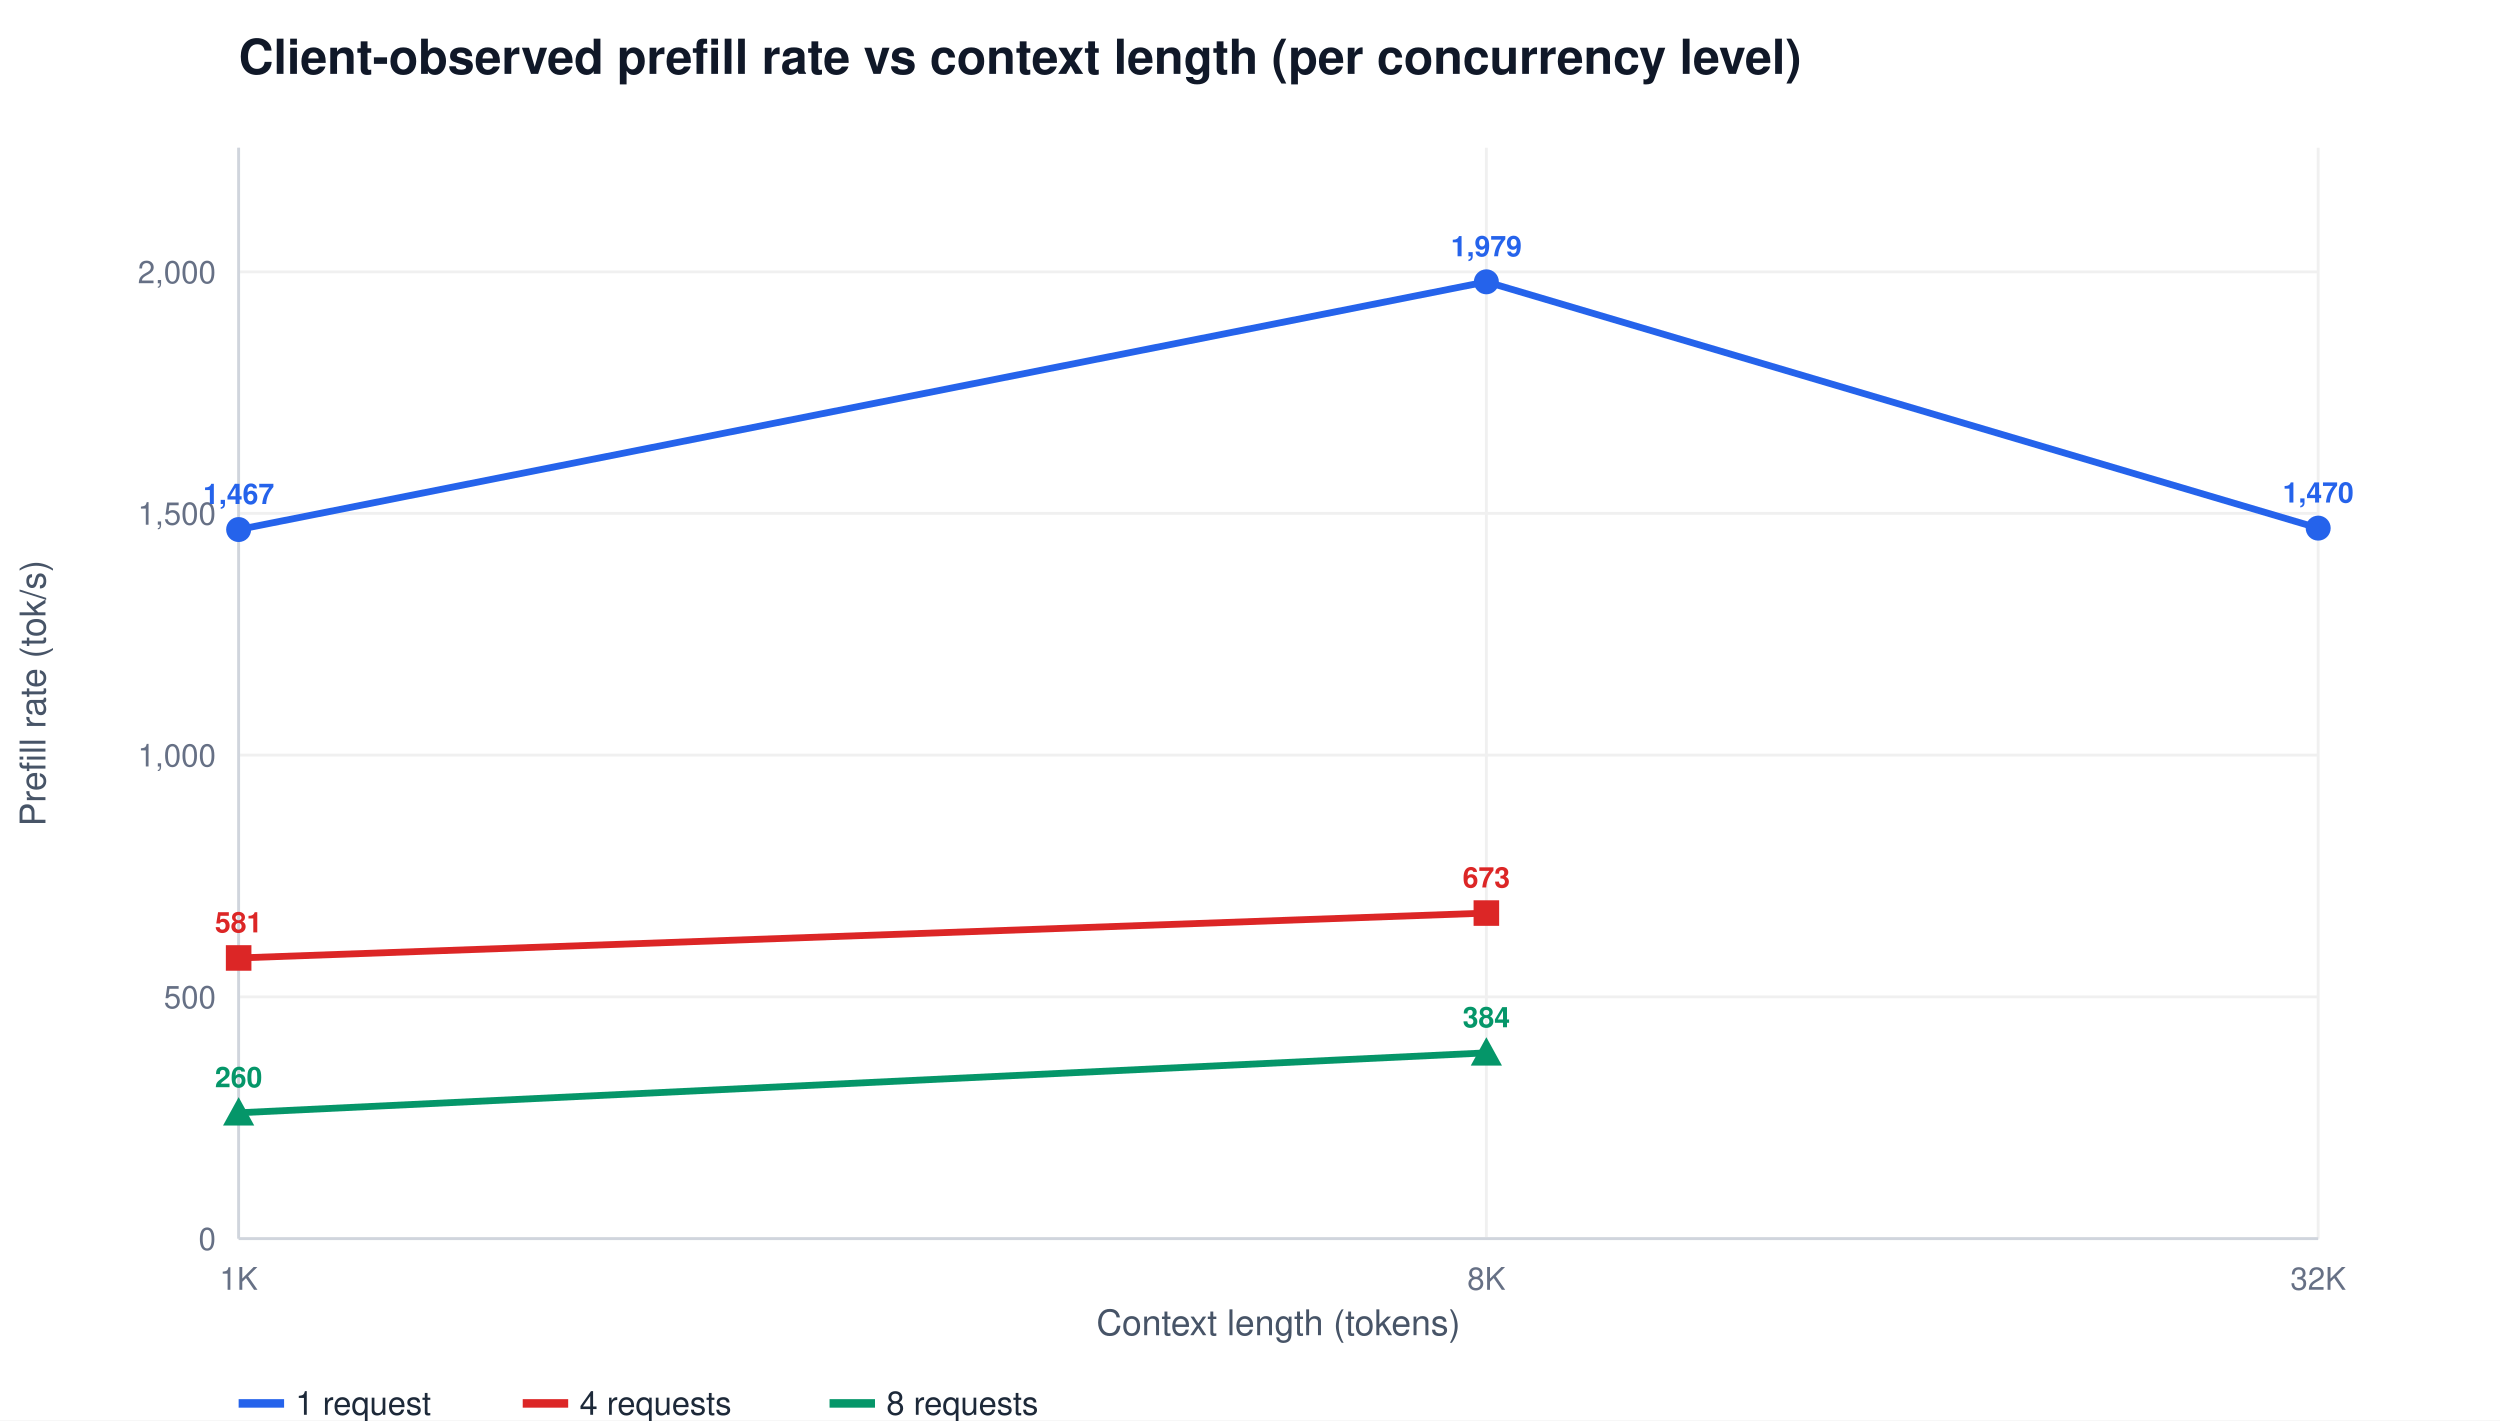
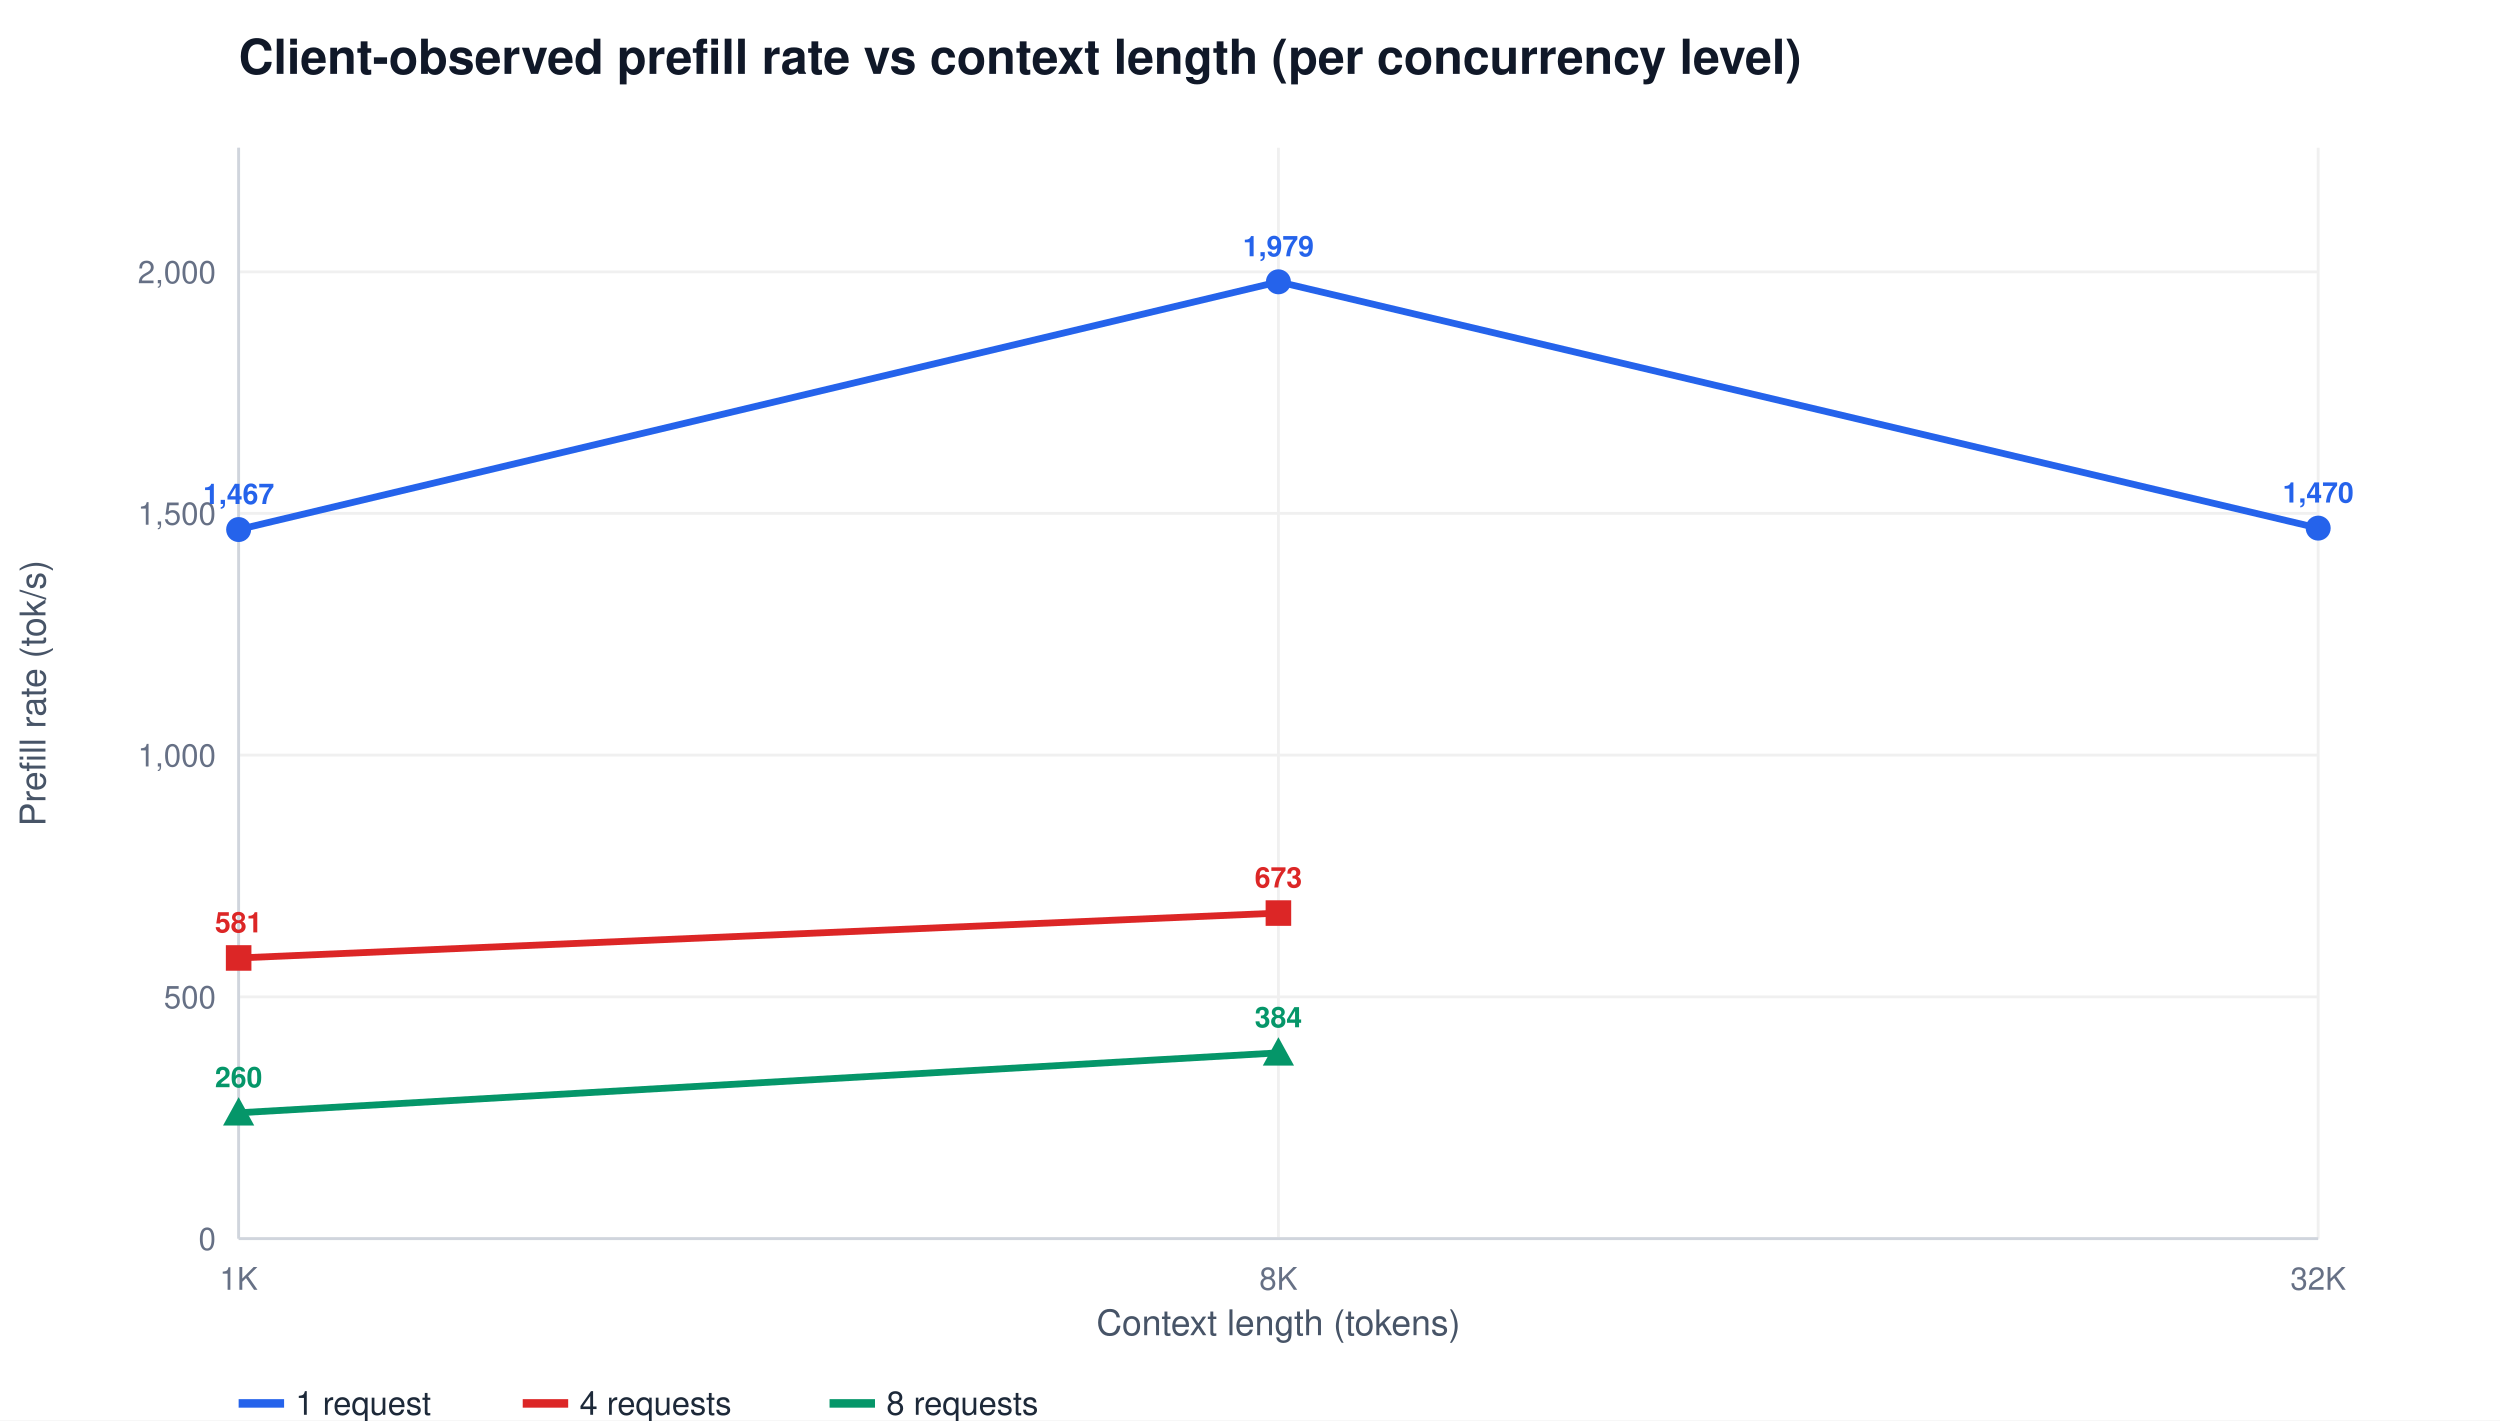
<svg xmlns="http://www.w3.org/2000/svg" width="880" height="500" viewBox="0 0 880 500" font-family="Segoe UI, Helvetica, Arial, sans-serif">
  <rect width="880" height="500" fill="#ffffff" />
  <text x="84" y="26" font-size="17" font-weight="600" fill="#101828">Client-observed prefill rate vs context length (per concurrency level)</text>
  <line x1="84" y1="436.0" x2="816" y2="436.0" stroke="#f0f0f0" stroke-width="1" />
  <text x="76" y="440.0" font-size="11" fill="#667085" text-anchor="end">0</text>
  <line x1="84" y1="350.9" x2="816" y2="350.9" stroke="#f0f0f0" stroke-width="1" />
  <text x="76" y="354.9" font-size="11" fill="#667085" text-anchor="end">500</text>
  <line x1="84" y1="265.8" x2="816" y2="265.8" stroke="#f0f0f0" stroke-width="1" />
  <text x="76" y="269.8" font-size="11" fill="#667085" text-anchor="end">1,000</text>
  <line x1="84" y1="180.7" x2="816" y2="180.7" stroke="#f0f0f0" stroke-width="1" />
  <text x="76" y="184.7" font-size="11" fill="#667085" text-anchor="end">1,500</text>
  <line x1="84" y1="95.7" x2="816" y2="95.7" stroke="#f0f0f0" stroke-width="1" />
  <text x="76" y="99.7" font-size="11" fill="#667085" text-anchor="end">2,000</text>
  <line x1="84.0" y1="52" x2="84.0" y2="436" stroke="#f0f0f0" stroke-width="1" />
  <text x="84.0" y="454" font-size="11" fill="#667085" text-anchor="middle">1K</text>
-   <line x1="523.2" y1="52" x2="523.2" y2="436" stroke="#f0f0f0" stroke-width="1" />
-   <text x="523.2" y="454" font-size="11" fill="#667085" text-anchor="middle">8K</text>
+   <line x1="450.0" y1="52" x2="450.0" y2="436" stroke="#f0f0f0" stroke-width="1" />
+   <text x="450.0" y="454" font-size="11" fill="#667085" text-anchor="middle">8K</text>
  <line x1="816.0" y1="52" x2="816.0" y2="436" stroke="#f0f0f0" stroke-width="1" />
  <text x="816.0" y="454" font-size="11" fill="#667085" text-anchor="middle">32K</text>
  <line x1="84" y1="436" x2="816" y2="436" stroke="#d0d5dd" stroke-width="1" />
  <line x1="84" y1="52" x2="84" y2="436" stroke="#d0d5dd" stroke-width="1" />
-   <polyline points="84.0,186.4 523.2,99.2 816.0,185.9" fill="none" stroke="#2563eb" stroke-width="2.4" />
+   <polyline points="84.0,186.4 450.0,99.2 816.0,185.9" fill="none" stroke="#2563eb" stroke-width="2.4" />
  <circle cx="84.0" cy="186.4" r="4.4" fill="#2563eb" />
-   <circle cx="523.2" cy="99.2" r="4.4" fill="#2563eb" />
+   <circle cx="450.0" cy="99.2" r="4.4" fill="#2563eb" />
  <circle cx="816.0" cy="185.9" r="4.4" fill="#2563eb" />
-   <polyline points="84.0,337.2 523.2,321.4" fill="none" stroke="#dc2626" stroke-width="2.4" />
+   <polyline points="84.0,337.2 450.0,321.4" fill="none" stroke="#dc2626" stroke-width="2.4" />
  <rect x="79.5" y="332.7" width="9" height="9" fill="#dc2626" />
-   <rect x="518.7" y="316.9" width="9" height="9" fill="#dc2626" />
-   <polyline points="84.0,391.7 523.2,370.6" fill="none" stroke="#059669" stroke-width="2.4" />
+   <rect x="445.5" y="316.9" width="9" height="9" fill="#dc2626" />
+   <polyline points="84.0,391.7 450.0,370.6" fill="none" stroke="#059669" stroke-width="2.4" />
  <polygon points="84.0,386.2 78.5,396.2 89.5,396.2" fill="#059669" />
-   <polygon points="523.2,365.1 517.7,375.1 528.7,375.1" fill="#059669" />
+   <polygon points="450.0,365.1 444.5,375.1 455.5,375.1" fill="#059669" />
  <text x="84.0" y="177.4" font-size="10" fill="#2563eb" text-anchor="middle" font-weight="600">1,467</text>
  <text x="84.0" y="328.2" font-size="10" fill="#dc2626" text-anchor="middle" font-weight="600">581</text>
  <text x="84.0" y="382.7" font-size="10" fill="#059669" text-anchor="middle" font-weight="600">260</text>
-   <text x="523.2" y="90.2" font-size="10" fill="#2563eb" text-anchor="middle" font-weight="600">1,979</text>
-   <text x="523.2" y="312.4" font-size="10" fill="#dc2626" text-anchor="middle" font-weight="600">673</text>
-   <text x="523.2" y="361.6" font-size="10" fill="#059669" text-anchor="middle" font-weight="600">384</text>
+   <text x="450.0" y="90.2" font-size="10" fill="#2563eb" text-anchor="middle" font-weight="600">1,979</text>
+   <text x="450.0" y="312.4" font-size="10" fill="#dc2626" text-anchor="middle" font-weight="600">673</text>
+   <text x="450.0" y="361.6" font-size="10" fill="#059669" text-anchor="middle" font-weight="600">384</text>
  <text x="816.0" y="176.9" font-size="10" fill="#2563eb" text-anchor="middle" font-weight="600">1,470</text>
  <line x1="84" y1="494" x2="100" y2="494" stroke="#2563eb" stroke-width="3" />
  <text x="104" y="498" font-size="11.5" fill="#1d2939">1 request</text>
  <line x1="184" y1="494" x2="200" y2="494" stroke="#dc2626" stroke-width="3" />
  <text x="204" y="498" font-size="11.5" fill="#1d2939">4 requests</text>
  <line x1="292" y1="494" x2="308" y2="494" stroke="#059669" stroke-width="3" />
  <text x="312" y="498" font-size="11.5" fill="#1d2939">8 requests</text>
  <text x="450" y="470" font-size="12.5" fill="#475467" text-anchor="middle">Context length (tokens)</text>
  <text x="16" y="244" font-size="12.5" fill="#475467" text-anchor="middle" transform="rotate(-90 16 244)">Prefill rate (tok/s)</text>
</svg>
